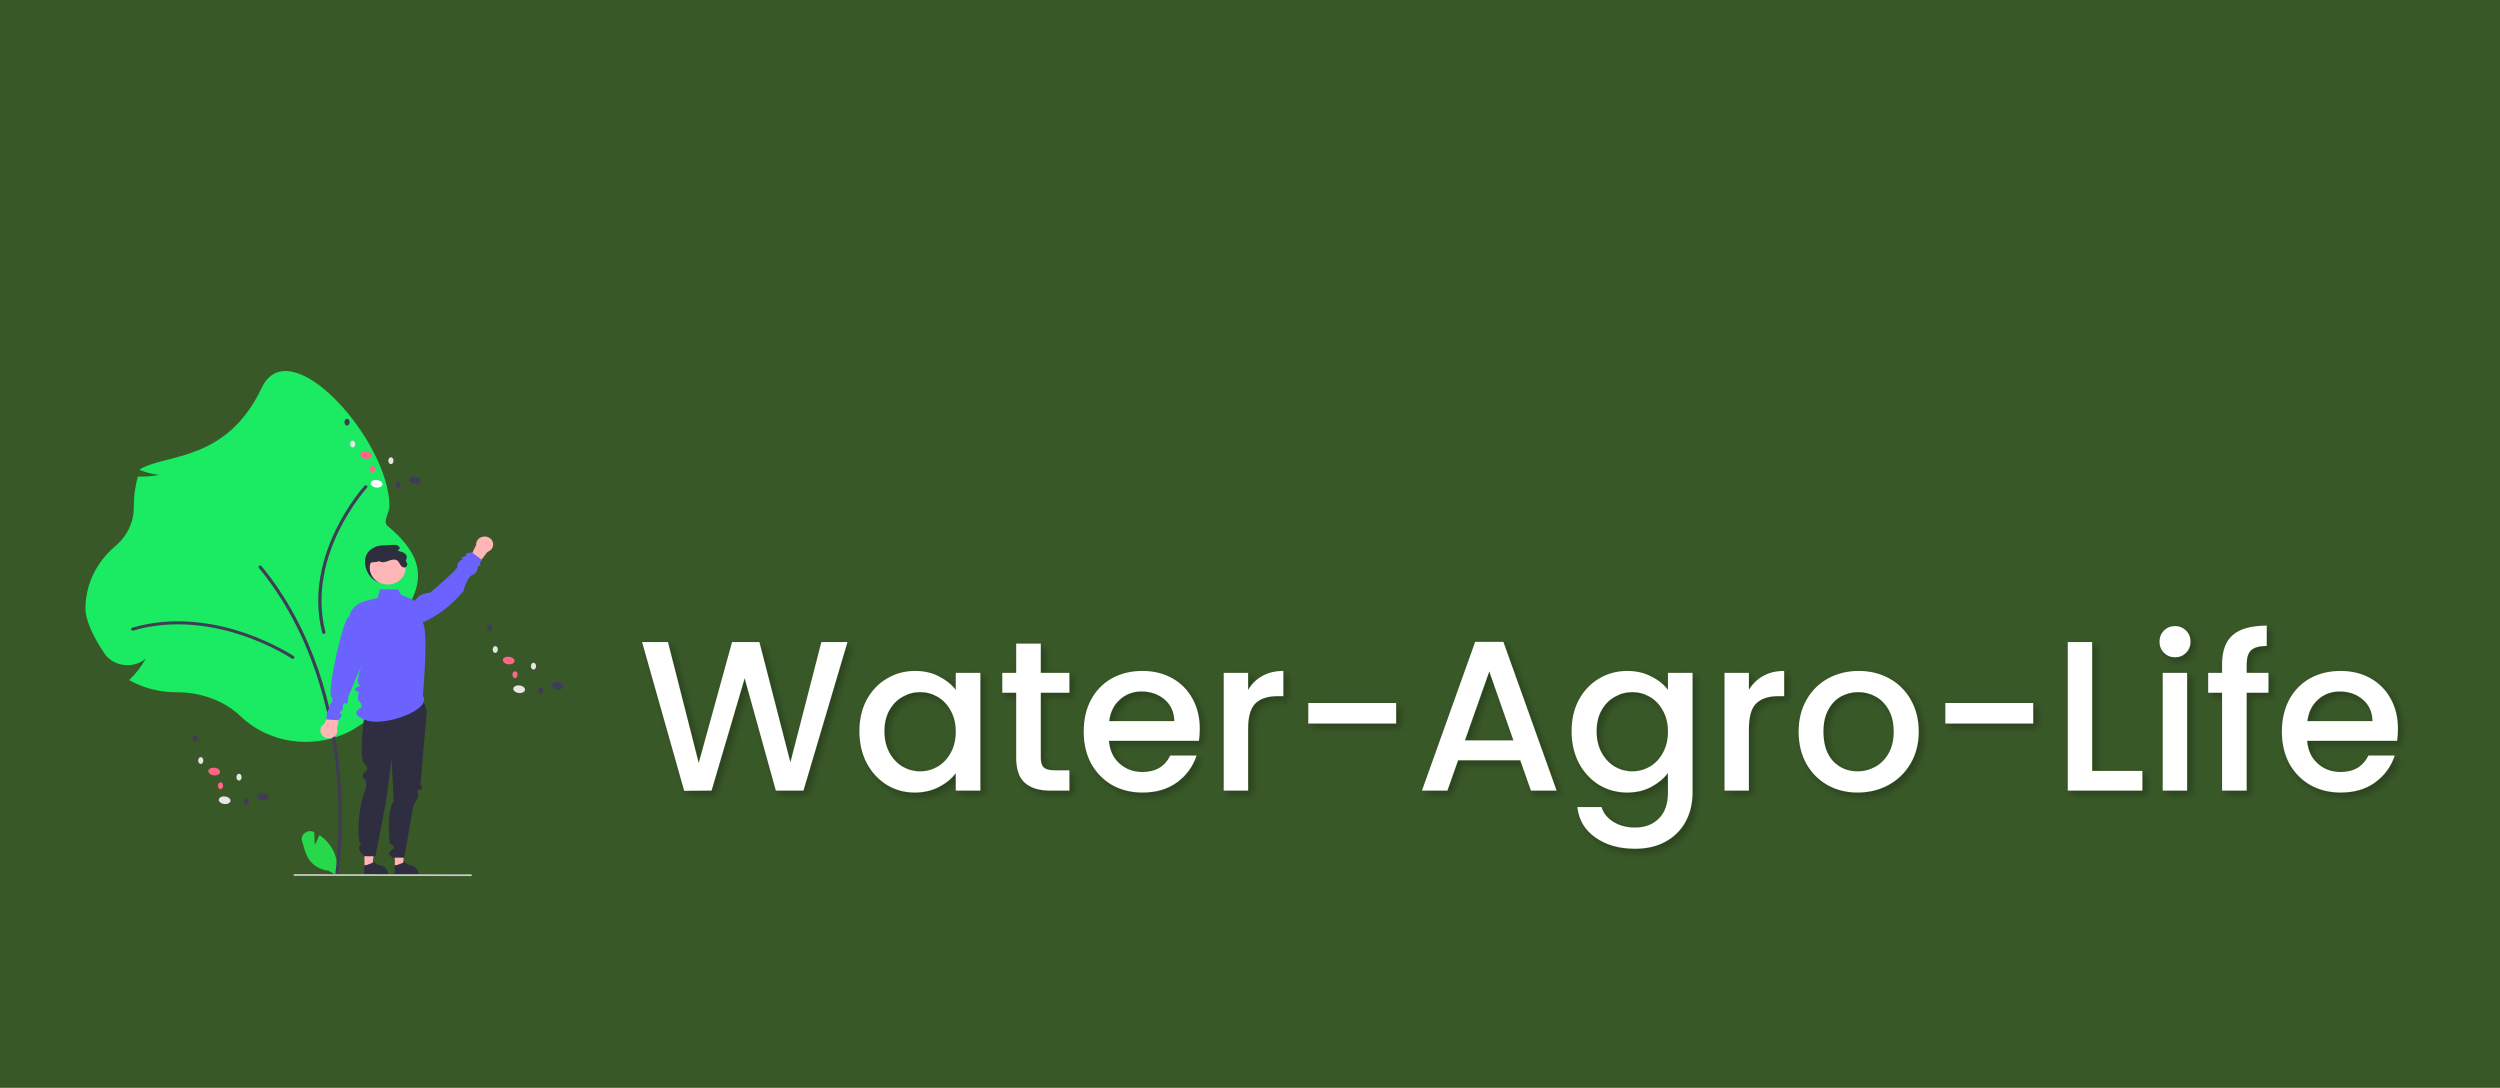
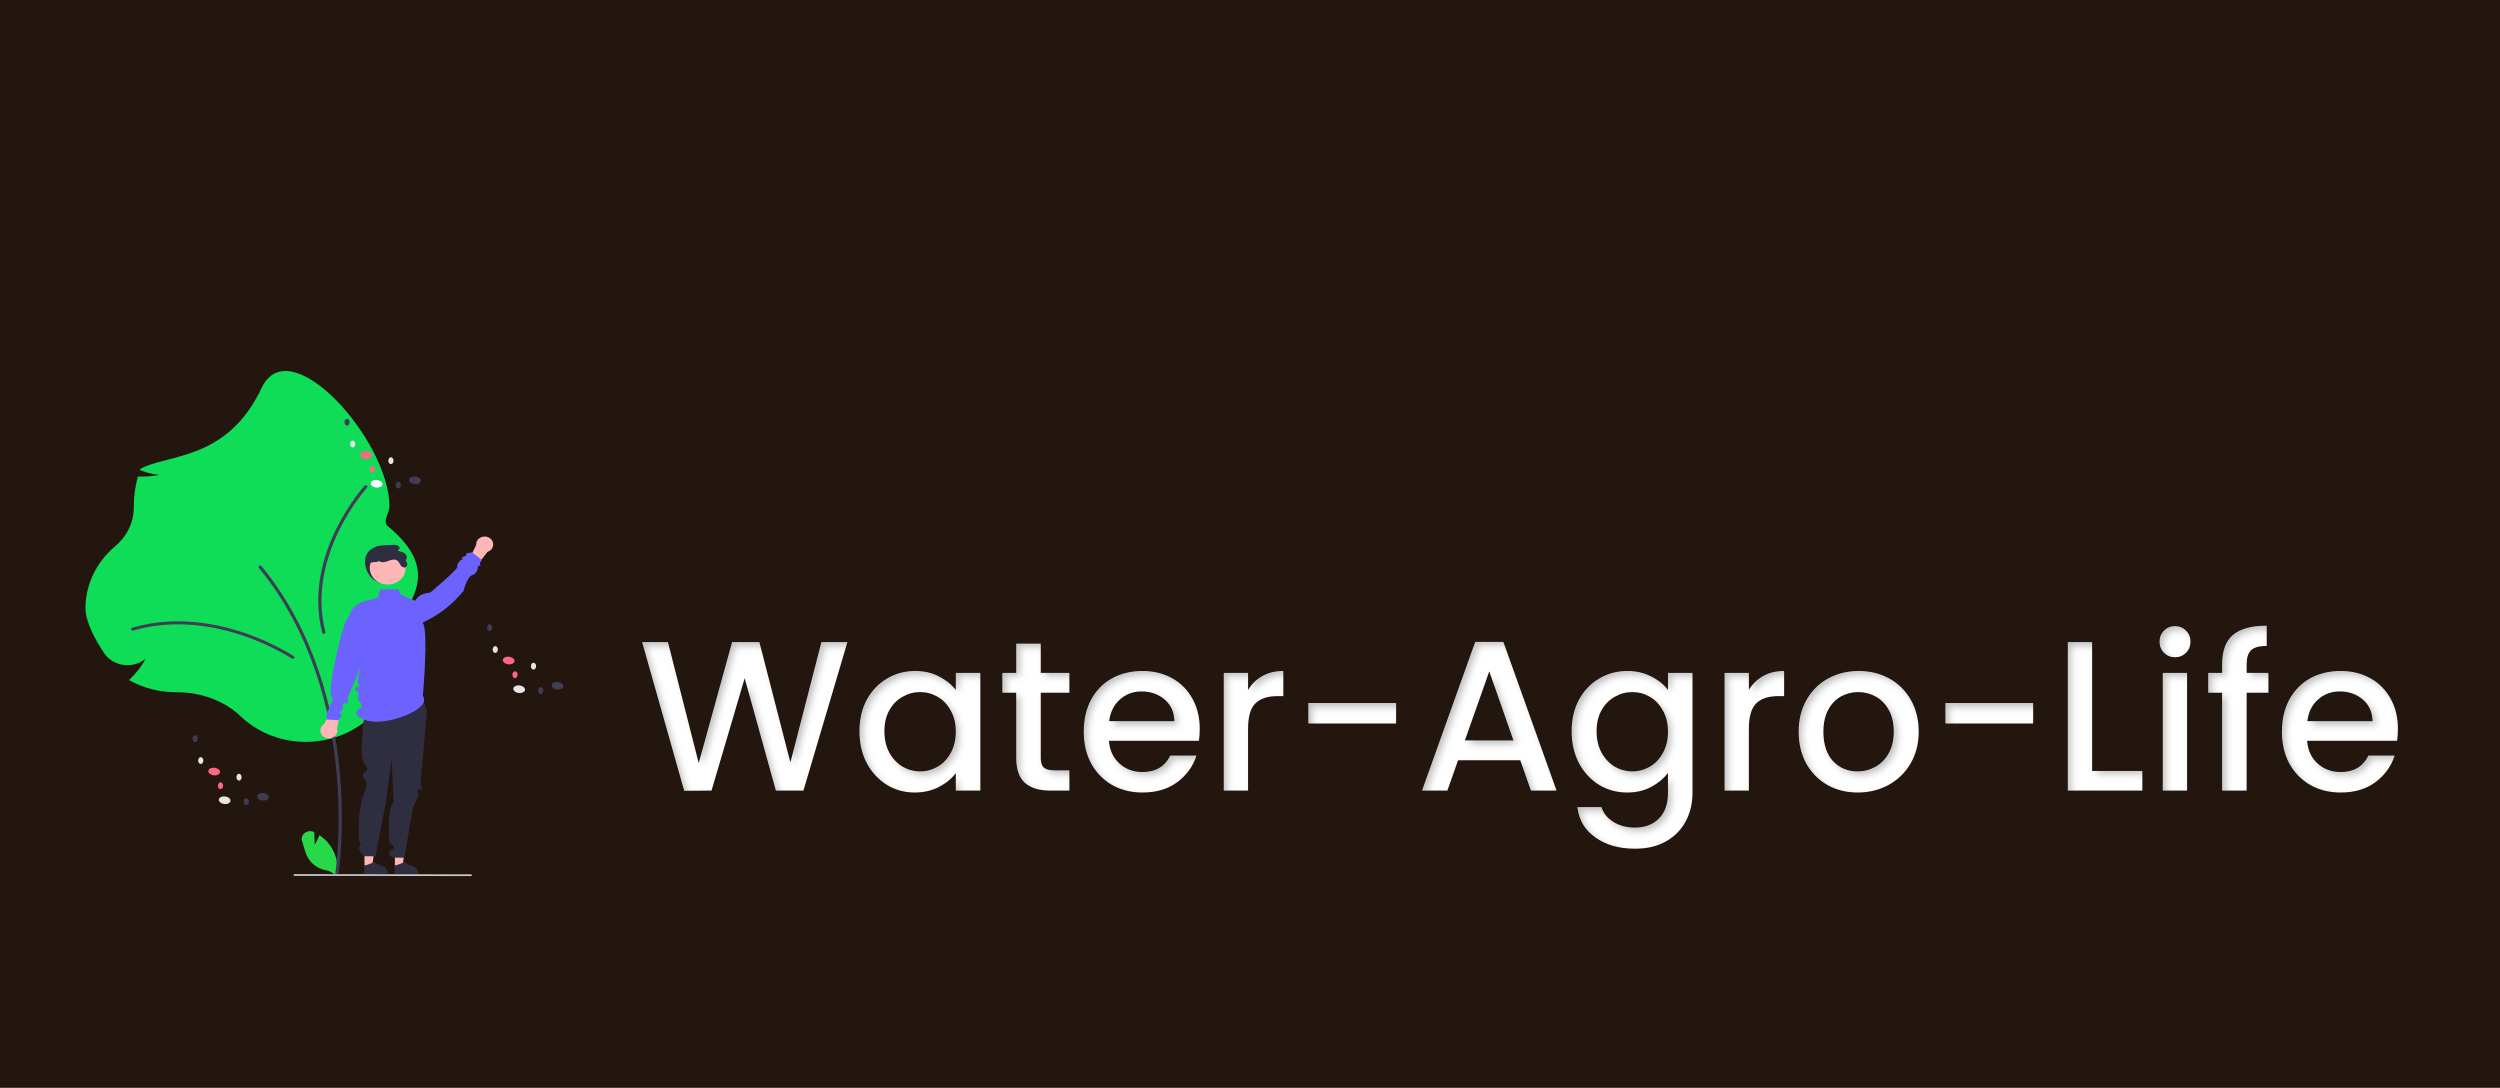
<svg xmlns="http://www.w3.org/2000/svg" width="1287" height="560" viewBox="0 0 1287 560" fill="none">
-   <rect width="1287" height="560" fill="#395828" />
-   <g filter="url(#filter0_d_342_80)">
+   <rect width="1287" height="560" fill="#23160E" />
+   <g filter="url(#filter0_i_352_3)">
    <path d="M436.261 330.55L413.601 407H399.411L383.351 349.14L366.301 407L352.221 407.11L330.551 330.55H343.861L359.701 392.81L376.861 330.55H390.941L406.891 392.48L422.841 330.55H436.261ZM442.424 376.42C442.424 370.333 443.67 364.943 446.164 360.25C448.73 355.557 452.177 351.927 456.504 349.36C460.904 346.72 465.744 345.4 471.024 345.4C475.79 345.4 479.934 346.353 483.454 348.26C487.047 350.093 489.907 352.403 492.034 355.19V346.39H504.684V407H492.034V397.98C489.907 400.84 487.01 403.223 483.344 405.13C479.677 407.037 475.497 407.99 470.804 407.99C465.597 407.99 460.83 406.67 456.504 404.03C452.177 401.317 448.73 397.577 446.164 392.81C443.67 387.97 442.424 382.507 442.424 376.42ZM492.034 376.64C492.034 372.46 491.154 368.83 489.394 365.75C487.707 362.67 485.47 360.323 482.684 358.71C479.897 357.097 476.89 356.29 473.664 356.29C470.437 356.29 467.43 357.097 464.644 358.71C461.857 360.25 459.584 362.56 457.824 365.64C456.137 368.647 455.294 372.24 455.294 376.42C455.294 380.6 456.137 384.267 457.824 387.42C459.584 390.573 461.857 392.993 464.644 394.68C467.504 396.293 470.51 397.1 473.664 397.1C476.89 397.1 479.897 396.293 482.684 394.68C485.47 393.067 487.707 390.72 489.394 387.64C491.154 384.487 492.034 380.82 492.034 376.64ZM535.784 356.62V390.17C535.784 392.443 536.298 394.093 537.324 395.12C538.424 396.073 540.258 396.55 542.824 396.55H550.524V407H540.624C534.978 407 530.651 405.68 527.644 403.04C524.638 400.4 523.134 396.11 523.134 390.17V356.62H515.984V346.39H523.134V331.32H535.784V346.39H550.524V356.62H535.784ZM617.632 375.21C617.632 377.483 617.485 379.537 617.192 381.37H570.882C571.249 386.21 573.045 390.097 576.272 393.03C579.499 395.963 583.459 397.43 588.152 397.43C594.899 397.43 599.665 394.607 602.452 388.96H615.982C614.149 394.533 610.812 399.117 605.972 402.71C601.205 406.23 595.265 407.99 588.152 407.99C582.359 407.99 577.152 406.707 572.532 404.14C567.985 401.5 564.392 397.833 561.752 393.14C559.185 388.373 557.902 382.873 557.902 376.64C557.902 370.407 559.149 364.943 561.642 360.25C564.209 355.483 567.765 351.817 572.312 349.25C576.932 346.683 582.212 345.4 588.152 345.4C593.872 345.4 598.969 346.647 603.442 349.14C607.915 351.633 611.399 355.153 613.892 359.7C616.385 364.173 617.632 369.343 617.632 375.21ZM604.542 371.25C604.469 366.63 602.819 362.927 599.592 360.14C596.365 357.353 592.369 355.96 587.602 355.96C583.275 355.96 579.572 357.353 576.492 360.14C573.412 362.853 571.579 366.557 570.992 371.25H604.542ZM642.513 355.19C644.346 352.11 646.766 349.727 649.773 348.04C652.853 346.28 656.483 345.4 660.663 345.4V358.38H657.473C652.559 358.38 648.819 359.627 646.253 362.12C643.759 364.613 642.513 368.94 642.513 375.1V407H629.973V346.39H642.513V355.19ZM718.719 361.9V372.46H673.509V361.9H718.719ZM782.625 391.38H750.615L745.115 407H732.025L759.415 330.44H773.935L801.325 407H788.125L782.625 391.38ZM779.105 381.15L766.675 345.62L754.135 381.15H779.105ZM837.654 345.4C842.348 345.4 846.491 346.353 850.084 348.26C853.751 350.093 856.611 352.403 858.664 355.19V346.39H871.314V407.99C871.314 413.563 870.141 418.513 867.794 422.84C865.448 427.24 862.038 430.687 857.564 433.18C853.164 435.673 847.884 436.92 841.724 436.92C833.511 436.92 826.691 434.977 821.264 431.09C815.838 427.277 812.758 422.07 812.024 415.47H824.454C825.408 418.623 827.424 421.153 830.504 423.06C833.658 425.04 837.398 426.03 841.724 426.03C846.784 426.03 850.854 424.49 853.934 421.41C857.088 418.33 858.664 413.857 858.664 407.99V397.87C856.538 400.73 853.641 403.15 849.974 405.13C846.381 407.037 842.274 407.99 837.654 407.99C832.374 407.99 827.534 406.67 823.134 404.03C818.808 401.317 815.361 397.577 812.794 392.81C810.301 387.97 809.054 382.507 809.054 376.42C809.054 370.333 810.301 364.943 812.794 360.25C815.361 355.557 818.808 351.927 823.134 349.36C827.534 346.72 832.374 345.4 837.654 345.4ZM858.664 376.64C858.664 372.46 857.784 368.83 856.024 365.75C854.338 362.67 852.101 360.323 849.314 358.71C846.528 357.097 843.521 356.29 840.294 356.29C837.068 356.29 834.061 357.097 831.274 358.71C828.488 360.25 826.214 362.56 824.454 365.64C822.768 368.647 821.924 372.24 821.924 376.42C821.924 380.6 822.768 384.267 824.454 387.42C826.214 390.573 828.488 392.993 831.274 394.68C834.134 396.293 837.141 397.1 840.294 397.1C843.521 397.1 846.528 396.293 849.314 394.68C852.101 393.067 854.338 390.72 856.024 387.64C857.784 384.487 858.664 380.82 858.664 376.64ZM900.325 355.19C902.158 352.11 904.578 349.727 907.585 348.04C910.665 346.28 914.295 345.4 918.475 345.4V358.38H915.285C910.372 358.38 906.632 359.627 904.065 362.12C901.572 364.613 900.325 368.94 900.325 375.1V407H887.785V346.39H900.325V355.19ZM956.292 407.99C950.572 407.99 945.402 406.707 940.782 404.14C936.162 401.5 932.532 397.833 929.892 393.14C927.252 388.373 925.932 382.873 925.932 376.64C925.932 370.48 927.289 365.017 930.002 360.25C932.715 355.483 936.419 351.817 941.112 349.25C945.805 346.683 951.049 345.4 956.842 345.4C962.635 345.4 967.879 346.683 972.572 349.25C977.265 351.817 980.969 355.483 983.682 360.25C986.395 365.017 987.752 370.48 987.752 376.64C987.752 382.8 986.359 388.263 983.572 393.03C980.785 397.797 976.972 401.5 972.132 404.14C967.365 406.707 962.085 407.99 956.292 407.99ZM956.292 397.1C959.519 397.1 962.525 396.33 965.312 394.79C968.172 393.25 970.482 390.94 972.242 387.86C974.002 384.78 974.882 381.04 974.882 376.64C974.882 372.24 974.039 368.537 972.352 365.53C970.665 362.45 968.429 360.14 965.642 358.6C962.855 357.06 959.849 356.29 956.622 356.29C953.395 356.29 950.389 357.06 947.602 358.6C944.889 360.14 942.725 362.45 941.112 365.53C939.499 368.537 938.692 372.24 938.692 376.64C938.692 383.167 940.342 388.227 943.642 391.82C947.015 395.34 951.232 397.1 956.292 397.1ZM1046.68 361.9V372.46H1001.47V361.9H1046.68ZM1077.03 396.88H1102.88V407H1064.49V330.55H1077.03V396.88ZM1119.75 338.36C1117.48 338.36 1115.57 337.59 1114.03 336.05C1112.49 334.51 1111.72 332.603 1111.72 330.33C1111.72 328.057 1112.49 326.15 1114.03 324.61C1115.57 323.07 1117.48 322.3 1119.75 322.3C1121.95 322.3 1123.82 323.07 1125.36 324.61C1126.9 326.15 1127.67 328.057 1127.67 330.33C1127.67 332.603 1126.9 334.51 1125.36 336.05C1123.82 337.59 1121.95 338.36 1119.75 338.36ZM1125.91 346.39V407H1113.37V346.39H1125.91ZM1167.79 356.62H1156.57V407H1143.92V356.62H1136.77V346.39H1143.92V342.1C1143.92 335.133 1145.75 330.073 1149.42 326.92C1153.16 323.693 1158.99 322.08 1166.91 322.08V332.53C1163.09 332.53 1160.42 333.263 1158.88 334.73C1157.34 336.123 1156.57 338.58 1156.57 342.1V346.39H1167.79V356.62ZM1234.45 375.21C1234.45 377.483 1234.3 379.537 1234.01 381.37H1187.7C1188.07 386.21 1189.86 390.097 1193.09 393.03C1196.32 395.963 1200.28 397.43 1204.97 397.43C1211.72 397.43 1216.48 394.607 1219.27 388.96H1232.8C1230.97 394.533 1227.63 399.117 1222.79 402.71C1218.02 406.23 1212.08 407.99 1204.97 407.99C1199.18 407.99 1193.97 406.707 1189.35 404.14C1184.8 401.5 1181.21 397.833 1178.57 393.14C1176 388.373 1174.72 382.873 1174.72 376.64C1174.72 370.407 1175.97 364.943 1178.46 360.25C1181.03 355.483 1184.58 351.817 1189.13 349.25C1193.75 346.683 1199.03 345.4 1204.97 345.4C1210.69 345.4 1215.79 346.647 1220.26 349.14C1224.73 351.633 1228.22 355.153 1230.71 359.7C1233.2 364.173 1234.45 369.343 1234.45 375.21ZM1221.36 371.25C1221.29 366.63 1219.64 362.927 1216.41 360.14C1213.18 357.353 1209.19 355.96 1204.42 355.96C1200.09 355.96 1196.39 357.353 1193.31 360.14C1190.23 362.853 1188.4 366.557 1187.81 371.25H1221.36Z" fill="white" />
  </g>
-   <g clip-path="url(#clip0_342_80)">
+   <g clip-path="url(#clip0_352_3)">
    <path d="M162.053 434.912L161.74 428.389C161.707 428.373 161.675 428.357 161.642 428.341C158.283 426.71 154.432 429.663 155.505 433.03C156.515 436.198 157.193 439.614 159.041 442.387C160.133 443.997 161.603 445.36 163.341 446.374C165.08 447.388 167.042 448.026 169.084 448.243L173.352 450.661C173.937 447.64 173.808 444.537 172.973 441.566C172.138 438.596 170.617 435.828 168.515 433.454C167.321 432.133 165.953 430.956 164.441 429.951C163.419 432.445 162.053 434.912 162.053 434.912Z" fill="#28D84B" />
-     <path d="M123.841 368.714C115.624 360.872 103.716 356.375 91.171 356.375L90.687 356.376C82.424 356.379 74.308 354.351 67.169 350.499L66.427 350.099L67.025 349.528C70.264 346.428 72.968 342.885 75.044 339.023C73.57 340.295 71.812 341.251 69.894 341.824C67.977 342.397 65.946 342.574 63.947 342.34C61.836 342.107 59.81 341.435 58.02 340.374C56.23 339.313 54.722 337.891 53.611 336.214C49.227 329.631 44 320.29 44 313.174C44.007 307.16 45.368 301.212 47.996 295.711C50.625 290.21 54.463 285.276 59.266 281.223C62.307 278.686 64.736 275.584 66.394 272.12C68.053 268.656 68.904 264.908 68.892 261.119L68.889 260.579C68.889 255.591 69.547 250.622 70.851 245.782L70.983 245.293L71.527 245.31C75.031 245.421 78.538 245.149 81.974 244.5C78.751 244.135 75.598 243.359 72.605 242.195L72.02 241.976L72.218 241.421C85.895 233.585 116.769 237.643 134.688 199.705C149.219 168.942 200.487 227.013 200.487 260.58C200.487 264.005 196.824 268.531 199.566 270.794C229.209 295.266 208.756 310.98 202.307 326.793C200.777 330.544 204.095 334.663 204.095 338.722C204.095 339.41 204.076 340.121 204.038 340.835L203.981 341.931L202.993 341.323C201.038 340.138 199.225 338.762 197.587 337.219C199.287 340.839 200.088 344.766 199.931 348.71C199.774 352.655 198.664 356.516 196.682 360.011C193.575 365.437 190.57 369.321 187.749 371.555C178.713 378.711 167.065 382.402 155.185 381.873C143.306 381.345 132.094 376.638 123.841 368.714Z" fill="#1BEA63" />
+     <path d="M123.841 368.714C115.624 360.872 103.716 356.375 91.171 356.375L90.687 356.376C82.424 356.379 74.308 354.351 67.169 350.499L66.427 350.099L67.025 349.528C70.264 346.428 72.968 342.885 75.044 339.023C73.57 340.295 71.812 341.251 69.894 341.824C67.977 342.397 65.946 342.574 63.947 342.34C61.836 342.107 59.81 341.435 58.02 340.374C56.23 339.313 54.722 337.891 53.611 336.214C49.227 329.631 44 320.29 44 313.174C44.007 307.16 45.368 301.212 47.996 295.711C50.625 290.21 54.463 285.276 59.266 281.223C62.307 278.686 64.736 275.584 66.394 272.12C68.053 268.656 68.904 264.908 68.892 261.119L68.889 260.579C68.889 255.591 69.547 250.622 70.851 245.782L70.983 245.293L71.527 245.31C75.031 245.421 78.538 245.149 81.974 244.5C78.751 244.135 75.598 243.359 72.605 242.195L72.02 241.976L72.218 241.421C85.895 233.585 116.769 237.643 134.688 199.705C149.219 168.942 200.487 227.013 200.487 260.58C200.487 264.005 196.824 268.531 199.566 270.794C229.209 295.266 208.756 310.98 202.307 326.793C200.777 330.544 204.095 334.663 204.095 338.722C204.095 339.41 204.076 340.121 204.038 340.835L203.981 341.931L202.993 341.323C201.038 340.138 199.225 338.762 197.587 337.219C199.287 340.839 200.088 344.766 199.931 348.71C199.774 352.655 198.664 356.516 196.682 360.011C193.575 365.437 190.57 369.321 187.749 371.555C178.713 378.711 167.065 382.402 155.185 381.873C143.306 381.345 132.094 376.638 123.841 368.714Z" fill="#0FDD57" />
    <path d="M173.47 450.339C173.672 450.338 173.867 450.271 174.02 450.148C174.172 450.026 174.272 449.856 174.3 449.671C174.336 449.439 177.83 426.122 174.692 395.131C171.794 366.511 162.487 325.288 134.609 291.432C134.542 291.351 134.459 291.282 134.363 291.231C134.268 291.179 134.163 291.146 134.053 291.132C133.944 291.118 133.833 291.125 133.726 291.151C133.619 291.177 133.519 291.222 133.431 291.284C133.344 291.346 133.27 291.423 133.214 291.511C133.159 291.6 133.123 291.697 133.108 291.798C133.093 291.9 133.1 292.003 133.129 292.101C133.157 292.2 133.206 292.293 133.273 292.374C160.911 325.937 170.142 366.858 173.02 395.276C176.14 426.086 172.673 449.222 172.638 449.452C172.621 449.562 172.63 449.675 172.664 449.782C172.698 449.888 172.756 449.987 172.835 450.071C172.914 450.155 173.012 450.223 173.121 450.269C173.231 450.315 173.35 450.339 173.47 450.339Z" fill="#3F3D56" />
    <path d="M150.719 339.188C150.897 339.188 151.07 339.136 151.213 339.039C151.357 338.943 151.464 338.807 151.518 338.651C151.573 338.495 151.573 338.327 151.519 338.171C151.464 338.015 151.357 337.879 151.214 337.782C151.112 337.714 140.914 330.914 125.667 325.748C111.572 320.973 90.139 316.644 68.073 323.143C67.968 323.174 67.871 323.223 67.786 323.289C67.702 323.355 67.632 323.435 67.581 323.526C67.531 323.617 67.5 323.716 67.49 323.817C67.481 323.919 67.493 324.022 67.527 324.119C67.56 324.216 67.614 324.307 67.685 324.385C67.757 324.463 67.844 324.527 67.942 324.574C68.04 324.621 68.147 324.649 68.257 324.658C68.367 324.666 68.478 324.654 68.583 324.623C90.196 318.259 111.24 322.516 125.089 327.208C140.119 332.3 150.127 338.972 150.226 339.039C150.37 339.136 150.542 339.188 150.719 339.188Z" fill="#3F3D56" />
    <path d="M189.147 250.624C189.16 250.46 189.117 250.297 189.023 250.157C188.929 250.018 188.791 249.909 188.626 249.847C188.462 249.786 188.281 249.773 188.109 249.813C187.936 249.852 187.782 249.941 187.668 250.066C187.587 250.155 179.523 259.078 172.857 272.778C166.695 285.443 160.486 304.912 165.901 325.745C165.953 325.945 166.089 326.118 166.279 326.226C166.469 326.334 166.697 326.367 166.914 326.319C167.13 326.271 167.317 326.145 167.433 325.969C167.549 325.793 167.586 325.582 167.533 325.382C162.23 304.976 168.334 285.86 174.388 273.416C180.959 259.911 188.872 251.155 188.951 251.068C189.066 250.943 189.134 250.787 189.147 250.624Z" fill="#3F3D56" />
    <path d="M188.011 290.685C188.72 295.974 192.68 300.334 198.439 300.334C201.205 300.334 203.857 299.318 205.813 297.508C207.768 295.699 208.867 293.244 208.867 290.685C208.867 285.356 204.174 281.528 198.439 281.036C192.354 280.513 187.102 283.895 188.011 290.685Z" fill="#2F2E41" />
    <path d="M203.268 446.089L207.239 446.089L209.128 431.915L203.268 431.915L203.268 446.089Z" fill="#FFB6B6" />
    <path d="M203.129 449.922L215.341 449.921V449.778C215.341 448.612 214.84 447.493 213.948 446.669C213.057 445.844 211.848 445.38 210.588 445.38L208.357 443.814L204.195 445.381L203.129 445.381L203.129 449.922Z" fill="#2F2E41" />
    <path d="M187.627 446.089L191.598 446.089L193.487 431.915L187.626 431.915L187.627 446.089Z" fill="#FFB6B6" />
    <path d="M187.488 449.922L199.699 449.921V449.778C199.699 448.612 199.198 447.493 198.307 446.669C197.415 445.844 196.207 445.38 194.946 445.38L192.715 443.814L188.553 445.381L187.487 445.381L187.488 449.922Z" fill="#2F2E41" />
    <path d="M216.934 357.317L219.742 366.224L216.434 403.948C216.434 403.948 218.137 406.307 216.934 406.307C215.731 406.307 214.188 406.83 215.16 408.238C216.132 409.647 212.81 414.704 212.81 414.704L208.11 441.564L202.123 441.482C202.123 441.482 199.078 439.913 200.787 438.326C202.495 436.739 203.699 436.739 202.094 435.255C200.49 433.77 200.49 434.217 200.49 433.066C200.49 431.915 198.883 417.844 202.694 412.446L201.546 390.44L198.841 412.025L193.271 440.822L187.502 440.778C187.502 440.778 184.838 438.401 184.843 436.643C184.848 434.884 186.489 434.737 185.268 433.697C184.046 432.657 184.046 416.675 187.656 407.791C187.656 407.791 189.697 402.828 187.651 401.127C185.604 399.426 187.648 397.48 187.648 397.48C187.648 397.48 190.89 396.396 187.645 393.272C184.401 390.148 187.628 368.054 187.628 368.054C187.628 368.054 184.081 359.135 187.673 355.628C191.265 352.121 216.934 357.317 216.934 357.317Z" fill="#2F2E41" />
    <path d="M166.93 372.664L171.939 361.462L175.886 363.491L173.502 374.886C173.741 375.608 173.757 376.377 173.549 377.107C173.342 377.837 172.918 378.499 172.326 379.018C171.734 379.537 170.997 379.894 170.198 380.047C169.399 380.2 168.57 380.144 167.803 379.885C167.037 379.626 166.364 379.174 165.86 378.58C165.356 377.987 165.041 377.275 164.95 376.524C164.859 375.774 164.997 375.015 165.346 374.333C165.696 373.651 166.244 373.073 166.93 372.664Z" fill="#FFB6B6" />
    <path d="M250.985 284.086L243.364 293.946L240.017 291.142L245.128 280.543C245.072 279.79 245.245 279.038 245.626 278.37C246.007 277.703 246.582 277.147 247.286 276.765C247.99 276.383 248.795 276.191 249.61 276.209C250.426 276.228 251.22 276.456 251.903 276.869C252.586 277.282 253.131 277.863 253.476 278.547C253.822 279.231 253.954 279.991 253.859 280.74C253.764 281.49 253.444 282.2 252.937 282.791C252.429 283.382 251.753 283.831 250.985 284.086Z" fill="#FFB6B6" />
    <path d="M217.691 358.231C222.634 365.326 197.785 374.33 188.25 370.715C186.58 370.082 180.837 367.992 184.763 365.093C188.689 362.194 184.308 361.786 184.204 359.899C184.135 358.638 185.191 355.87 184.089 355.989C182.988 356.108 181.699 354.363 184.098 353.612C186.496 352.862 184.123 352.177 184.144 351.464C184.374 343.687 190.822 331.317 190.822 331.317L179.203 358.802C179.203 358.802 179.288 363.557 177.807 362.104C176.325 360.65 176.433 365.353 176.433 365.353C176.433 365.353 174.229 366.776 175.496 367.568C176.763 368.36 174.132 370.795 174.132 370.795L167.993 370.389C167.993 370.389 168.089 366.169 169.137 365.236C170.186 364.302 169.671 362.834 169.671 362.834C169.671 362.834 172.4 360.598 170.57 358.783C168.217 356.449 176.797 317.02 179.757 317.41C180.176 315.525 181.15 313.784 182.571 312.379C183.992 310.974 185.806 309.96 187.811 309.449L194.442 307.76L195.619 303.437H204.956L206.582 306.277L213.68 309.241C215.017 307.496 216.016 305.656 221.491 305.06C221.491 305.06 236.244 292.639 235.523 291.67C234.803 290.7 237.09 288.429 237.09 288.429C237.09 288.429 239.043 287.838 237.941 287.522C236.839 287.206 238.922 286.476 238.922 286.476C238.922 286.476 240.851 286.007 239.941 285.389C239.031 284.771 242.978 284.366 242.978 284.366L248.098 288.232L247.064 289.856C247.064 289.856 247.695 292.067 246.871 291.26C246.048 290.452 245.892 292.795 245.892 292.795C245.892 292.795 245.472 295.36 242.978 296.133C240.484 296.906 238.593 304.248 238.593 304.248C232.711 311.325 225.77 316.845 217.545 320.479C220.75 323.884 217.691 358.231 217.691 358.231Z" fill="#6C63FF" />
    <path d="M199.592 300.907C204.699 300.907 208.839 297.076 208.839 292.351C208.839 287.625 204.699 283.794 199.592 283.794C194.485 283.794 190.345 287.625 190.345 292.351C190.345 297.076 194.485 300.907 199.592 300.907Z" fill="#FFB6B6" />
    <path d="M190.016 293.283C190.309 295.142 192.022 297.736 191.621 297.736C191.22 297.736 188.368 290.071 191.22 289.571C193.288 289.209 193.75 289.527 195.684 288.751L195.411 288.989C196.69 289.85 198.471 289.319 199.931 288.759C201.395 288.202 203.172 287.671 204.455 288.529C205.261 289.067 205.602 290.002 206.103 290.796C206.605 291.594 207.531 292.348 208.486 292.103C209.252 291.906 209.693 291.112 209.689 290.377C209.685 289.642 208.651 288.943 208.999 288.284C210.031 286.33 209.103 284.998 206.853 284.079C206.035 283.964 205.217 283.846 204.399 283.726C204.828 283.177 205.347 282.693 205.939 282.294C205.689 281.701 205.257 281.188 204.696 280.82C204.042 280.46 203.232 280.486 202.474 280.523C200.781 280.605 199.09 280.687 197.4 280.768C196.149 280.828 194.853 280.898 193.734 281.429C192.339 282.093 191.424 283.388 190.758 284.706C189.266 287.668 189.503 290.05 190.016 293.283Z" fill="#2F2E41" />
    <path d="M151.549 450.886L242.492 451C242.619 451 242.741 450.953 242.83 450.87C242.92 450.788 242.97 450.675 242.97 450.558C242.97 450.441 242.92 450.328 242.83 450.245C242.741 450.163 242.619 450.116 242.492 450.116L151.549 450.002C151.422 450.002 151.301 450.049 151.211 450.131C151.122 450.214 151.071 450.327 151.071 450.444C151.071 450.561 151.122 450.673 151.211 450.756C151.301 450.839 151.422 450.886 151.549 450.886Z" fill="#CACACA" />
    <path d="M118.657 412.366C118.825 411.299 117.618 410.254 115.962 410.031C114.305 409.808 112.827 410.492 112.659 411.558C112.491 412.624 113.698 413.67 115.355 413.893C117.011 414.116 118.49 413.432 118.657 412.366Z" fill="#E6E6E6" />
    <path d="M138.378 410.585C138.546 409.519 137.339 408.474 135.682 408.251C134.026 408.028 132.547 408.711 132.38 409.777C132.212 410.844 133.419 411.889 135.075 412.112C136.732 412.335 138.21 411.651 138.378 410.585Z" fill="#3F3D56" />
    <path d="M113.257 397.592C113.425 396.526 112.218 395.48 110.561 395.257C108.905 395.034 107.426 395.718 107.259 396.784C107.091 397.85 108.298 398.896 109.954 399.119C111.611 399.342 113.089 398.658 113.257 397.592Z" fill="#FF6584" />
    <path d="M104.687 391.54C104.695 390.561 104.105 389.764 103.369 389.758C102.633 389.753 102.03 390.543 102.022 391.522C102.014 392.5 102.604 393.298 103.34 393.303C104.076 393.308 104.679 392.519 104.687 391.54Z" fill="#E6E6E6" />
    <path d="M101.781 380.268C101.789 379.289 101.199 378.492 100.463 378.487C99.727 378.481 99.124 379.271 99.116 380.25C99.108 381.228 99.698 382.026 100.434 382.031C101.17 382.036 101.773 381.247 101.781 380.268Z" fill="#3F3D56" />
    <path d="M124.38 400.106C124.388 399.127 123.798 398.33 123.062 398.324C122.326 398.319 121.723 399.109 121.715 400.087C121.707 401.066 122.297 401.864 123.033 401.869C123.769 401.874 124.372 401.085 124.38 400.106Z" fill="#E6E6E6" />
    <path d="M114.849 404.509C114.857 403.53 114.267 402.732 113.531 402.727C112.795 402.722 112.192 403.511 112.184 404.49C112.176 405.469 112.766 406.267 113.502 406.272C114.238 406.277 114.841 405.488 114.849 404.509Z" fill="#FF6584" />
    <path d="M128.116 412.647C128.124 411.668 127.534 410.871 126.798 410.865C126.062 410.86 125.459 411.65 125.451 412.628C125.443 413.607 126.033 414.405 126.769 414.41C127.505 414.415 128.108 413.626 128.116 412.647Z" fill="#3F3D56" />
    <path d="M270.263 355.212C270.431 354.146 269.224 353.1 267.567 352.877C265.911 352.654 264.432 353.338 264.265 354.404C264.097 355.471 265.304 356.516 266.96 356.739C268.617 356.962 270.095 356.278 270.263 355.212Z" fill="#E6E6E6" />
    <path d="M289.985 353.431C290.152 352.365 288.945 351.32 287.289 351.097C285.633 350.874 284.154 351.557 283.986 352.624C283.819 353.69 285.025 354.735 286.682 354.958C288.338 355.181 289.817 354.497 289.985 353.431Z" fill="#3F3D56" />
    <path d="M264.863 340.437C265.03 339.371 263.823 338.326 262.167 338.103C260.51 337.88 259.032 338.564 258.864 339.63C258.696 340.696 259.903 341.741 261.56 341.964C263.216 342.187 264.695 341.504 264.863 340.437Z" fill="#FF6584" />
    <path d="M256.294 334.386C256.302 333.407 255.712 332.609 254.976 332.604C254.24 332.599 253.637 333.388 253.629 334.367C253.621 335.346 254.211 336.144 254.947 336.149C255.683 336.154 256.286 335.365 256.294 334.386Z" fill="#E6E6E6" />
    <path d="M253.387 323.114C253.395 322.135 252.805 321.337 252.069 321.332C251.334 321.327 250.73 322.116 250.722 323.095C250.714 324.074 251.305 324.872 252.04 324.877C252.776 324.882 253.379 324.093 253.387 323.114Z" fill="#3F3D56" />
    <path d="M275.986 342.952C275.994 341.973 275.404 341.175 274.668 341.17C273.932 341.165 273.329 341.954 273.321 342.933C273.313 343.912 273.903 344.71 274.639 344.715C275.375 344.72 275.978 343.931 275.986 342.952Z" fill="#E6E6E6" />
    <path d="M266.456 347.355C266.464 346.376 265.874 345.578 265.138 345.573C264.402 345.568 263.799 346.357 263.791 347.336C263.783 348.315 264.373 349.113 265.109 349.118C265.845 349.123 266.448 348.334 266.456 347.355Z" fill="#FF6584" />
    <path d="M279.722 355.493C279.73 354.514 279.14 353.716 278.404 353.711C277.669 353.706 277.065 354.495 277.057 355.474C277.049 356.453 277.64 357.251 278.375 357.256C279.111 357.261 279.714 356.472 279.722 355.493Z" fill="#3F3D56" />
    <path d="M196.866 249.439C197.034 248.373 195.827 247.328 194.171 247.105C192.514 246.882 191.036 247.566 190.868 248.632C190.7 249.698 191.907 250.743 193.564 250.966C195.22 251.189 196.699 250.506 196.866 249.439Z" fill="white" />
    <path d="M216.588 247.659C216.756 246.592 215.549 245.547 213.892 245.324C212.236 245.101 210.757 245.785 210.59 246.851C210.422 247.917 211.629 248.963 213.285 249.186C214.942 249.409 216.42 248.725 216.588 247.659Z" fill="#3F3D56" />
    <path d="M191.466 234.666C191.634 233.599 190.427 232.554 188.77 232.331C187.114 232.108 185.635 232.792 185.468 233.858C185.3 234.924 186.507 235.969 188.163 236.192C189.82 236.415 191.298 235.732 191.466 234.666Z" fill="#FF6584" />
    <path d="M182.897 228.613C182.905 227.635 182.315 226.837 181.579 226.832C180.843 226.827 180.24 227.616 180.232 228.595C180.224 229.574 180.814 230.371 181.55 230.377C182.286 230.382 182.889 229.592 182.897 228.613Z" fill="#E6E6E6" />
    <path d="M179.991 217.342C179.999 216.363 179.409 215.565 178.673 215.56C177.937 215.555 177.334 216.344 177.326 217.323C177.318 218.302 177.908 219.1 178.644 219.105C179.38 219.11 179.983 218.321 179.991 217.342Z" fill="#3F3D56" />
    <path d="M202.59 237.179C202.598 236.2 202.007 235.403 201.272 235.398C200.536 235.392 199.933 236.182 199.925 237.161C199.917 238.14 200.507 238.937 201.243 238.942C201.978 238.948 202.582 238.158 202.59 237.179Z" fill="#E6E6E6" />
    <path d="M193.059 241.583C193.067 240.604 192.477 239.806 191.741 239.801C191.005 239.796 190.402 240.585 190.394 241.564C190.386 242.543 190.976 243.341 191.712 243.346C192.448 243.351 193.051 242.562 193.059 241.583Z" fill="#FF6584" />
    <path d="M206.326 249.72C206.334 248.741 205.744 247.944 205.008 247.939C204.272 247.934 203.669 248.723 203.661 249.702C203.653 250.681 204.243 251.478 204.979 251.483C205.715 251.489 206.318 250.699 206.326 249.72Z" fill="#3F3D56" />
  </g>
  <defs>
-     <filter id="filter0_d_342_80" x="328.551" y="320.08" width="911.897" height="122.84" filterUnits="userSpaceOnUse" color-interpolation-filters="sRGB">
+     <filter id="filter0_i_352_3" x="330.551" y="322.08" width="905.897" height="116.84" filterUnits="userSpaceOnUse" color-interpolation-filters="sRGB">
      <feFlood flood-opacity="0" result="BackgroundImageFix" />
+       <feBlend mode="normal" in="SourceGraphic" in2="BackgroundImageFix" result="shape" />
      <feColorMatrix in="SourceAlpha" type="matrix" values="0 0 0 0 0 0 0 0 0 0 0 0 0 0 0 0 0 0 127 0" result="hardAlpha" />
      <feOffset dx="2" dy="2" />
      <feGaussianBlur stdDeviation="2" />
-       <feComposite in2="hardAlpha" operator="out" />
+       <feComposite in2="hardAlpha" operator="arithmetic" k2="-1" k3="1" />
      <feColorMatrix type="matrix" values="0 0 0 0 0 0 0 0 0 0 0 0 0 0 0 0 0 0 0.25 0" />
-       <feBlend mode="normal" in2="BackgroundImageFix" result="effect1_dropShadow_342_80" />
-       <feBlend mode="normal" in="SourceGraphic" in2="effect1_dropShadow_342_80" result="shape" />
+       <feBlend mode="normal" in2="shape" result="effect1_innerShadow_352_3" />
    </filter>
-     <clipPath id="clip0_342_80">
+     <clipPath id="clip0_352_3">
      <rect width="246" height="260" fill="white" transform="translate(44 191)" />
    </clipPath>
  </defs>
</svg>
